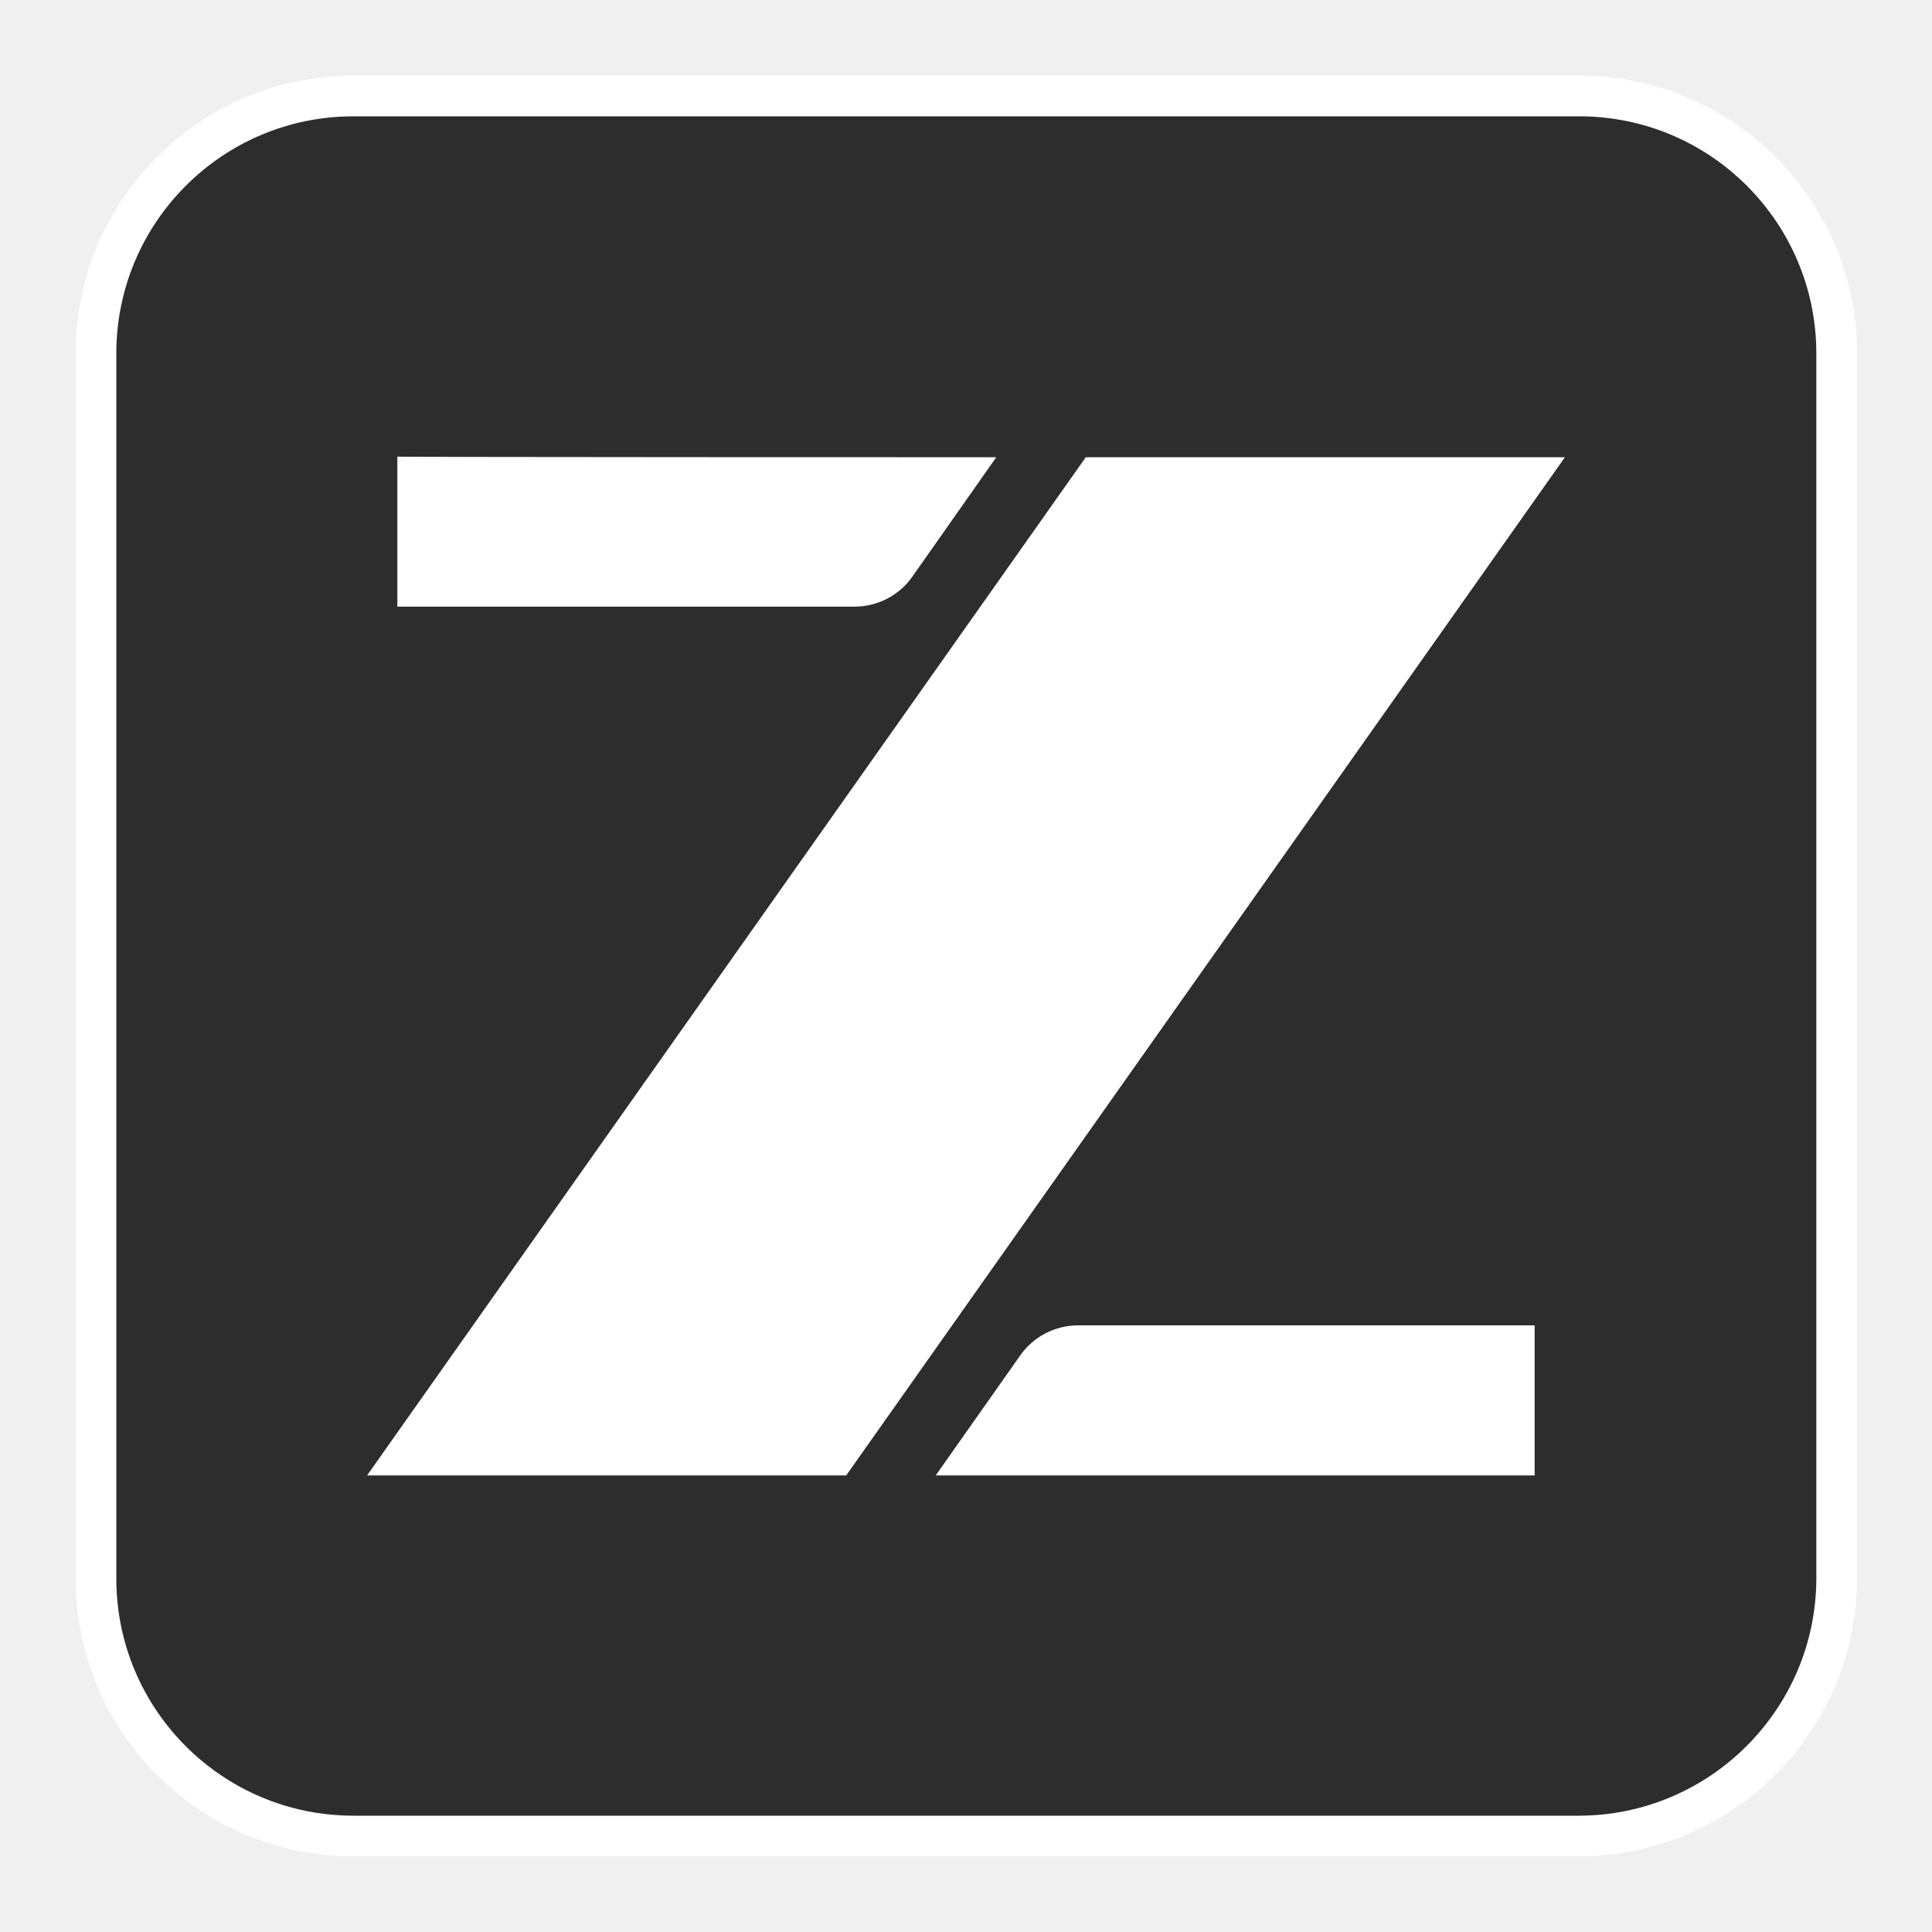
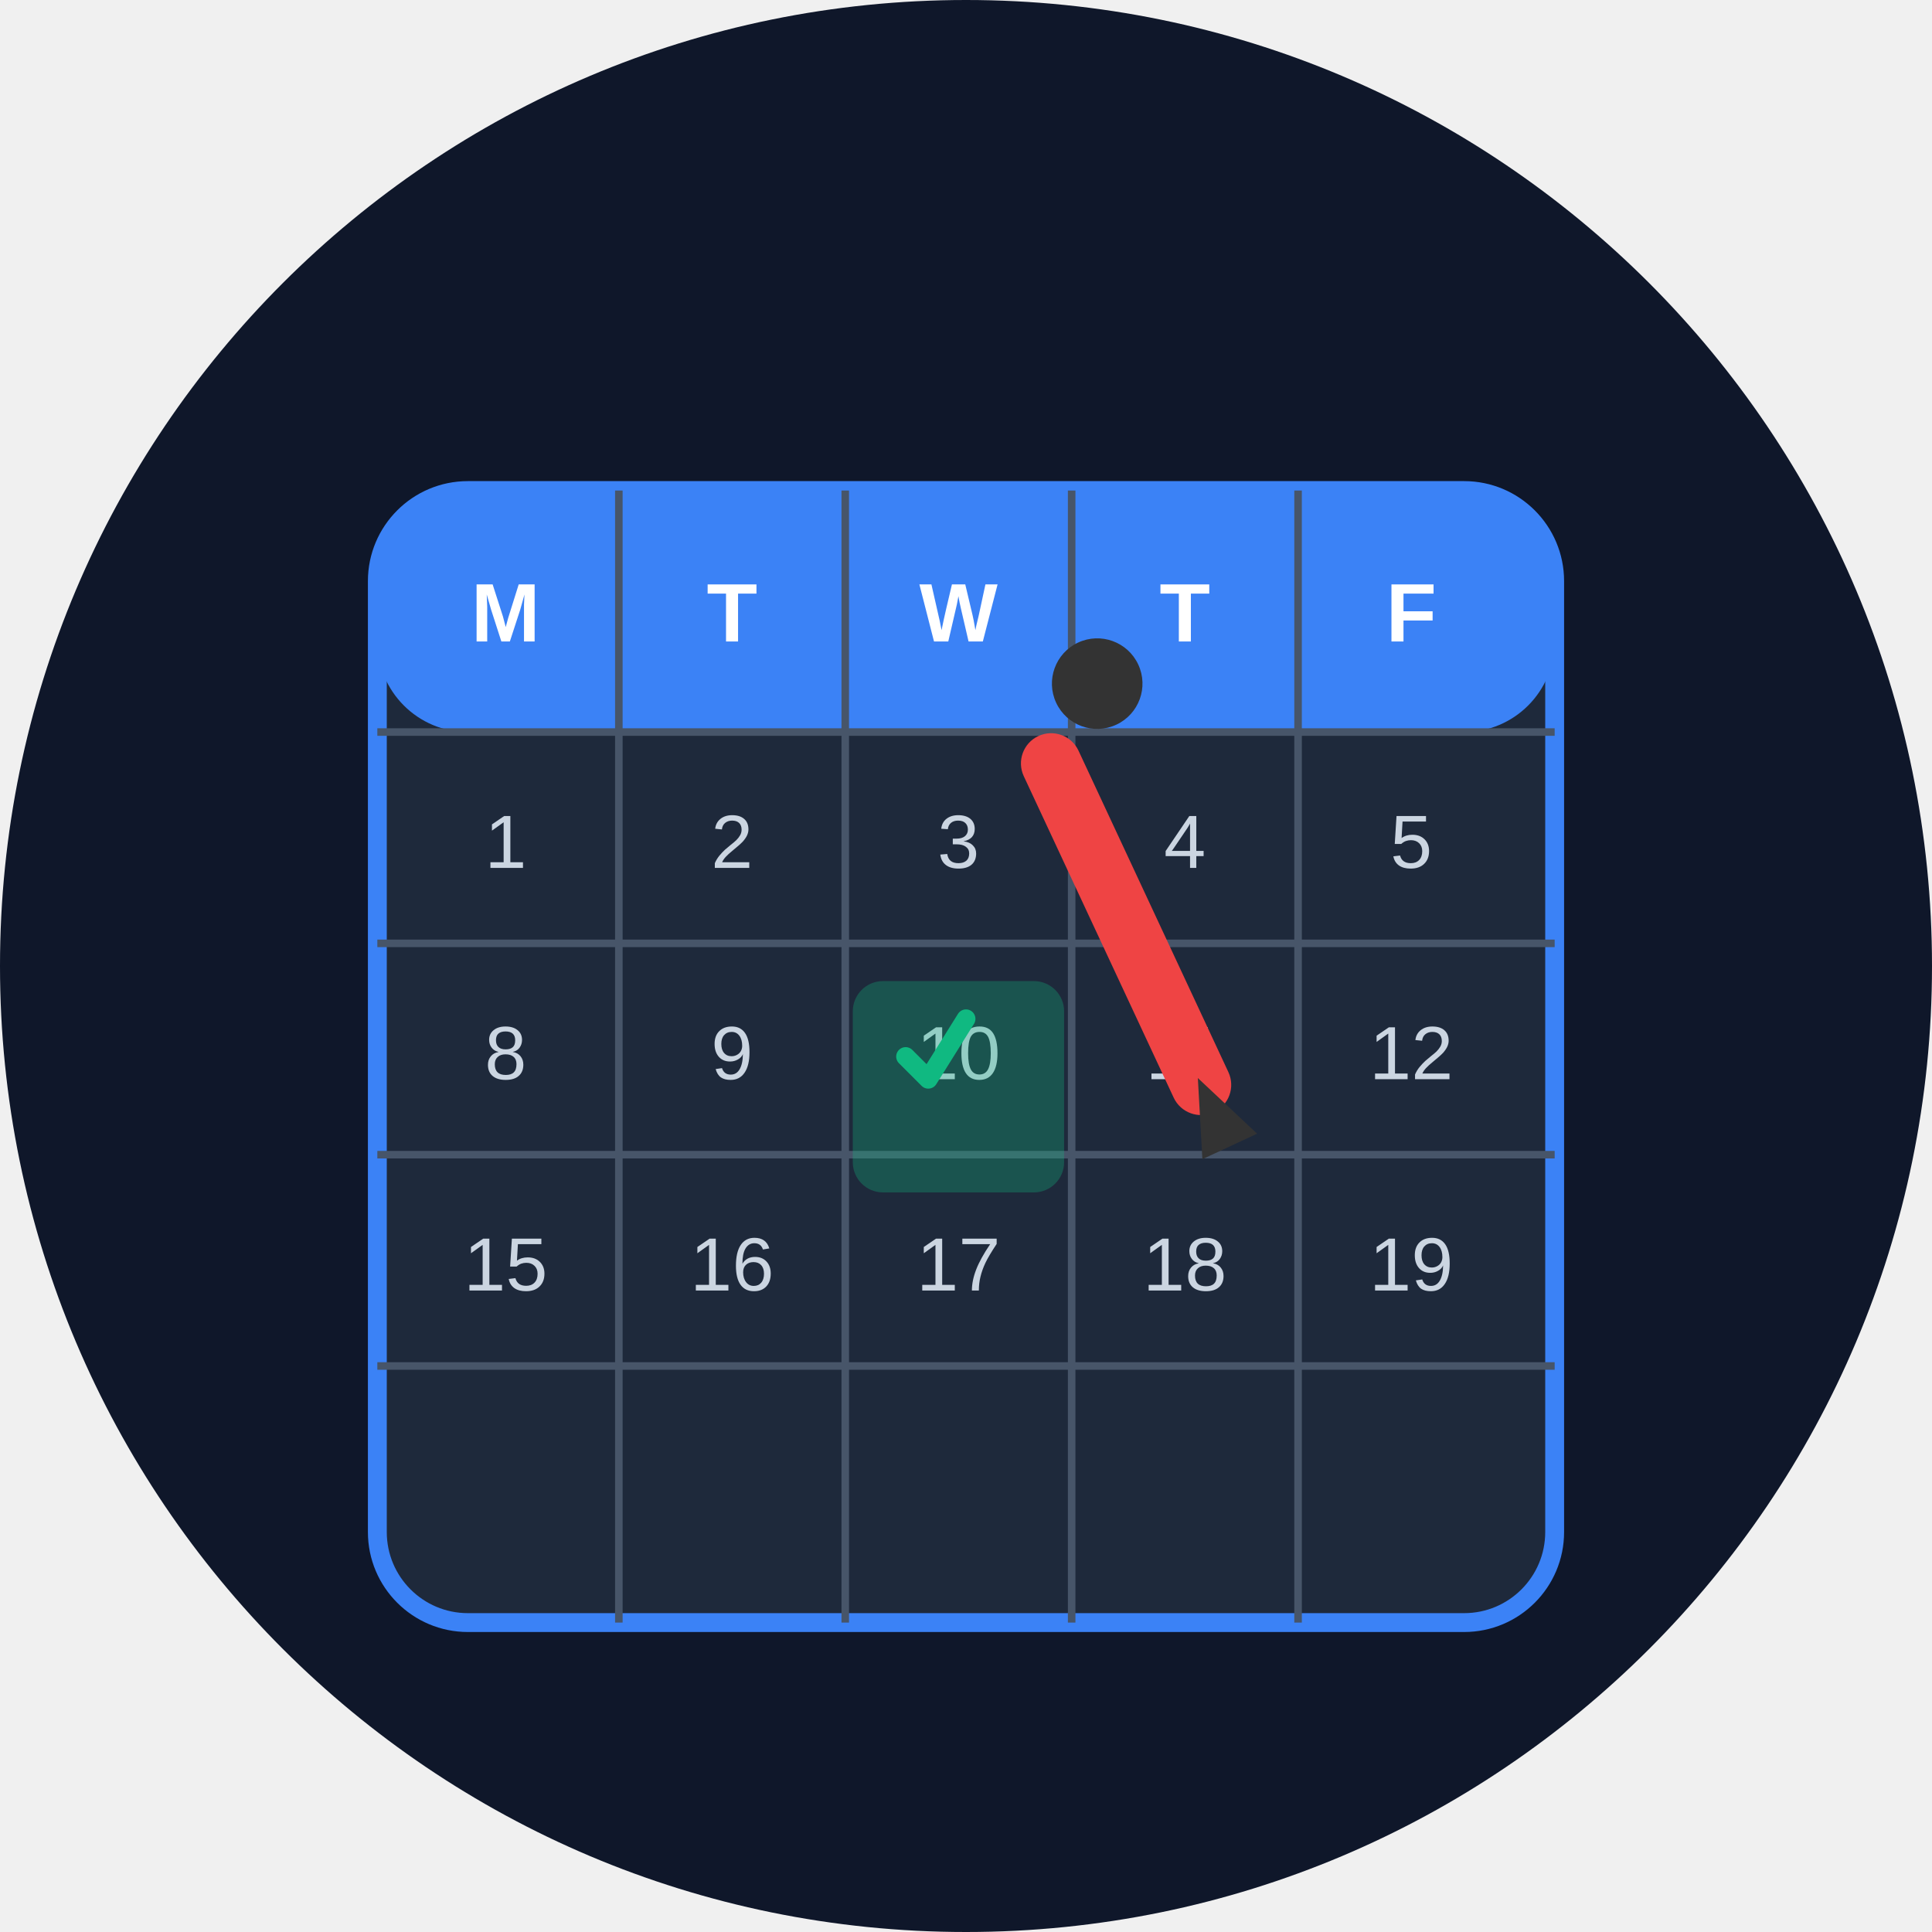
- <svg xmlns="http://www.w3.org/2000/svg" version="1.1" x="0px" y="0px" viewBox="0 0 30 30" style="enable-background:new 0 0 30 30;" xml:space="preserve">
-   <defs>
-     <style type="text/css">
-     .st194{fill:#2D2D2D;stroke:#FFFFFF;stroke-width:0.632;stroke-miterlimit:10;}
-     .st23{fill:#FFFFFF;}
- 
-     .z-breathe {
-       animation: breathe 2.5s ease-in-out infinite;
-     }
- 
-     @keyframes breathe {
-       0%, 100% { opacity: 0.7; }
-       50% { opacity: 1; }
-     }
-   </style>
-   </defs>
-   <g>
-     <path class="st194" d="M24.51,28.51H5.49c-2.21,0-4-1.79-4-4V5.49c0-2.21,1.79-4,4-4h19.03c2.21,0,4,1.79,4,4v19.03     C28.51,26.72,26.72,28.51,24.51,28.51z" />
-     <g class="z-breathe">
-       <path class="st23" d="M15.47,7.1l-1.3,1.85c-0.2,0.29-0.54,0.47-0.9,0.47h-7.1V7.09C6.16,7.1,15.47,7.1,15.47,7.1z" />
-       <polygon class="st23" points="24.3,7.1 13.14,22.91 5.7,22.91 16.86,7.1" />
-       <path class="st23" d="M14.53,22.91l1.31-1.86c0.2-0.29,0.54-0.47,0.9-0.47h7.09v2.33H14.53z" />
-     </g>
-   </g>
+ <svg xmlns="http://www.w3.org/2000/svg" width="256" height="256" viewBox="0 0 256 256" fill="none">
+   <circle cx="128" cy="128" r="128" fill="#0f172a" />
+   <rect x="50" y="65" width="156" height="150" rx="12" fill="#1e293b" stroke="#3b82f6" stroke-width="2.5" />
+   <rect x="50" y="65" width="156" height="32" rx="12" fill="#3b82f6" />
+   <text x="67" y="85" font-family="Arial, sans-serif" font-size="11" font-weight="bold" fill="white" text-anchor="middle">M</text>
+   <text x="97" y="85" font-family="Arial, sans-serif" font-size="11" font-weight="bold" fill="white" text-anchor="middle">T</text>
+   <text x="127" y="85" font-family="Arial, sans-serif" font-size="11" font-weight="bold" fill="white" text-anchor="middle">W</text>
+   <text x="157" y="85" font-family="Arial, sans-serif" font-size="11" font-weight="bold" fill="white" text-anchor="middle">T</text>
+   <text x="187" y="85" font-family="Arial, sans-serif" font-size="11" font-weight="bold" fill="white" text-anchor="middle">F</text>
+   <line x1="50" y1="97" x2="206" y2="97" stroke="#475569" stroke-width="1" />
+   <line x1="50" y1="125" x2="206" y2="125" stroke="#475569" stroke-width="1" />
+   <line x1="50" y1="153" x2="206" y2="153" stroke="#475569" stroke-width="1" />
+   <line x1="50" y1="181" x2="206" y2="181" stroke="#475569" stroke-width="1" />
+   <line x1="82" y1="65" x2="82" y2="215" stroke="#475569" stroke-width="1" />
+   <line x1="112" y1="65" x2="112" y2="215" stroke="#475569" stroke-width="1" />
+   <line x1="142" y1="65" x2="142" y2="215" stroke="#475569" stroke-width="1" />
+   <line x1="172" y1="65" x2="172" y2="215" stroke="#475569" stroke-width="1" />
+   <text x="67" y="115" font-family="Arial, sans-serif" font-size="10" fill="#cbd5e1" text-anchor="middle">1</text>
+   <text x="97" y="115" font-family="Arial, sans-serif" font-size="10" fill="#cbd5e1" text-anchor="middle">2</text>
+   <text x="127" y="115" font-family="Arial, sans-serif" font-size="10" fill="#cbd5e1" text-anchor="middle">3</text>
+   <text x="157" y="115" font-family="Arial, sans-serif" font-size="10" fill="#cbd5e1" text-anchor="middle">4</text>
+   <text x="187" y="115" font-family="Arial, sans-serif" font-size="10" fill="#cbd5e1" text-anchor="middle">5</text>
+   <text x="67" y="143" font-family="Arial, sans-serif" font-size="10" fill="#cbd5e1" text-anchor="middle">8</text>
+   <text x="97" y="143" font-family="Arial, sans-serif" font-size="10" fill="#cbd5e1" text-anchor="middle">9</text>
+   <text x="127" y="143" font-family="Arial, sans-serif" font-size="10" fill="#cbd5e1" text-anchor="middle">10</text>
+   <text x="157" y="143" font-family="Arial, sans-serif" font-size="10" fill="#cbd5e1" text-anchor="middle">11</text>
+   <text x="187" y="143" font-family="Arial, sans-serif" font-size="10" fill="#cbd5e1" text-anchor="middle">12</text>
+   <text x="67" y="171" font-family="Arial, sans-serif" font-size="10" fill="#cbd5e1" text-anchor="middle">15</text>
+   <text x="97" y="171" font-family="Arial, sans-serif" font-size="10" fill="#cbd5e1" text-anchor="middle">16</text>
+   <text x="127" y="171" font-family="Arial, sans-serif" font-size="10" fill="#cbd5e1" text-anchor="middle">17</text>
+   <text x="157" y="171" font-family="Arial, sans-serif" font-size="10" fill="#cbd5e1" text-anchor="middle">18</text>
+   <text x="187" y="171" font-family="Arial, sans-serif" font-size="10" fill="#cbd5e1" text-anchor="middle">19</text>
+   <rect x="113" y="130" width="28" height="28" rx="4" fill="#10b981" opacity="0.3" />
+   <rect x="145" y="95" width="8" height="55" rx="4" fill="#ef4444" transform="rotate(-25 149 122)" />
+   <polygon points="149,145 145,155 153,155" fill="#333333" transform="rotate(-25 149 122)" />
+   <circle cx="159" cy="92" r="6" fill="#333333" transform="rotate(-25 149 122)" />
+   <path d="M 120 140 L 123 143 L 128 135" stroke="#10b981" stroke-width="2.5" fill="none" stroke-linecap="round" stroke-linejoin="round" />
</svg>
